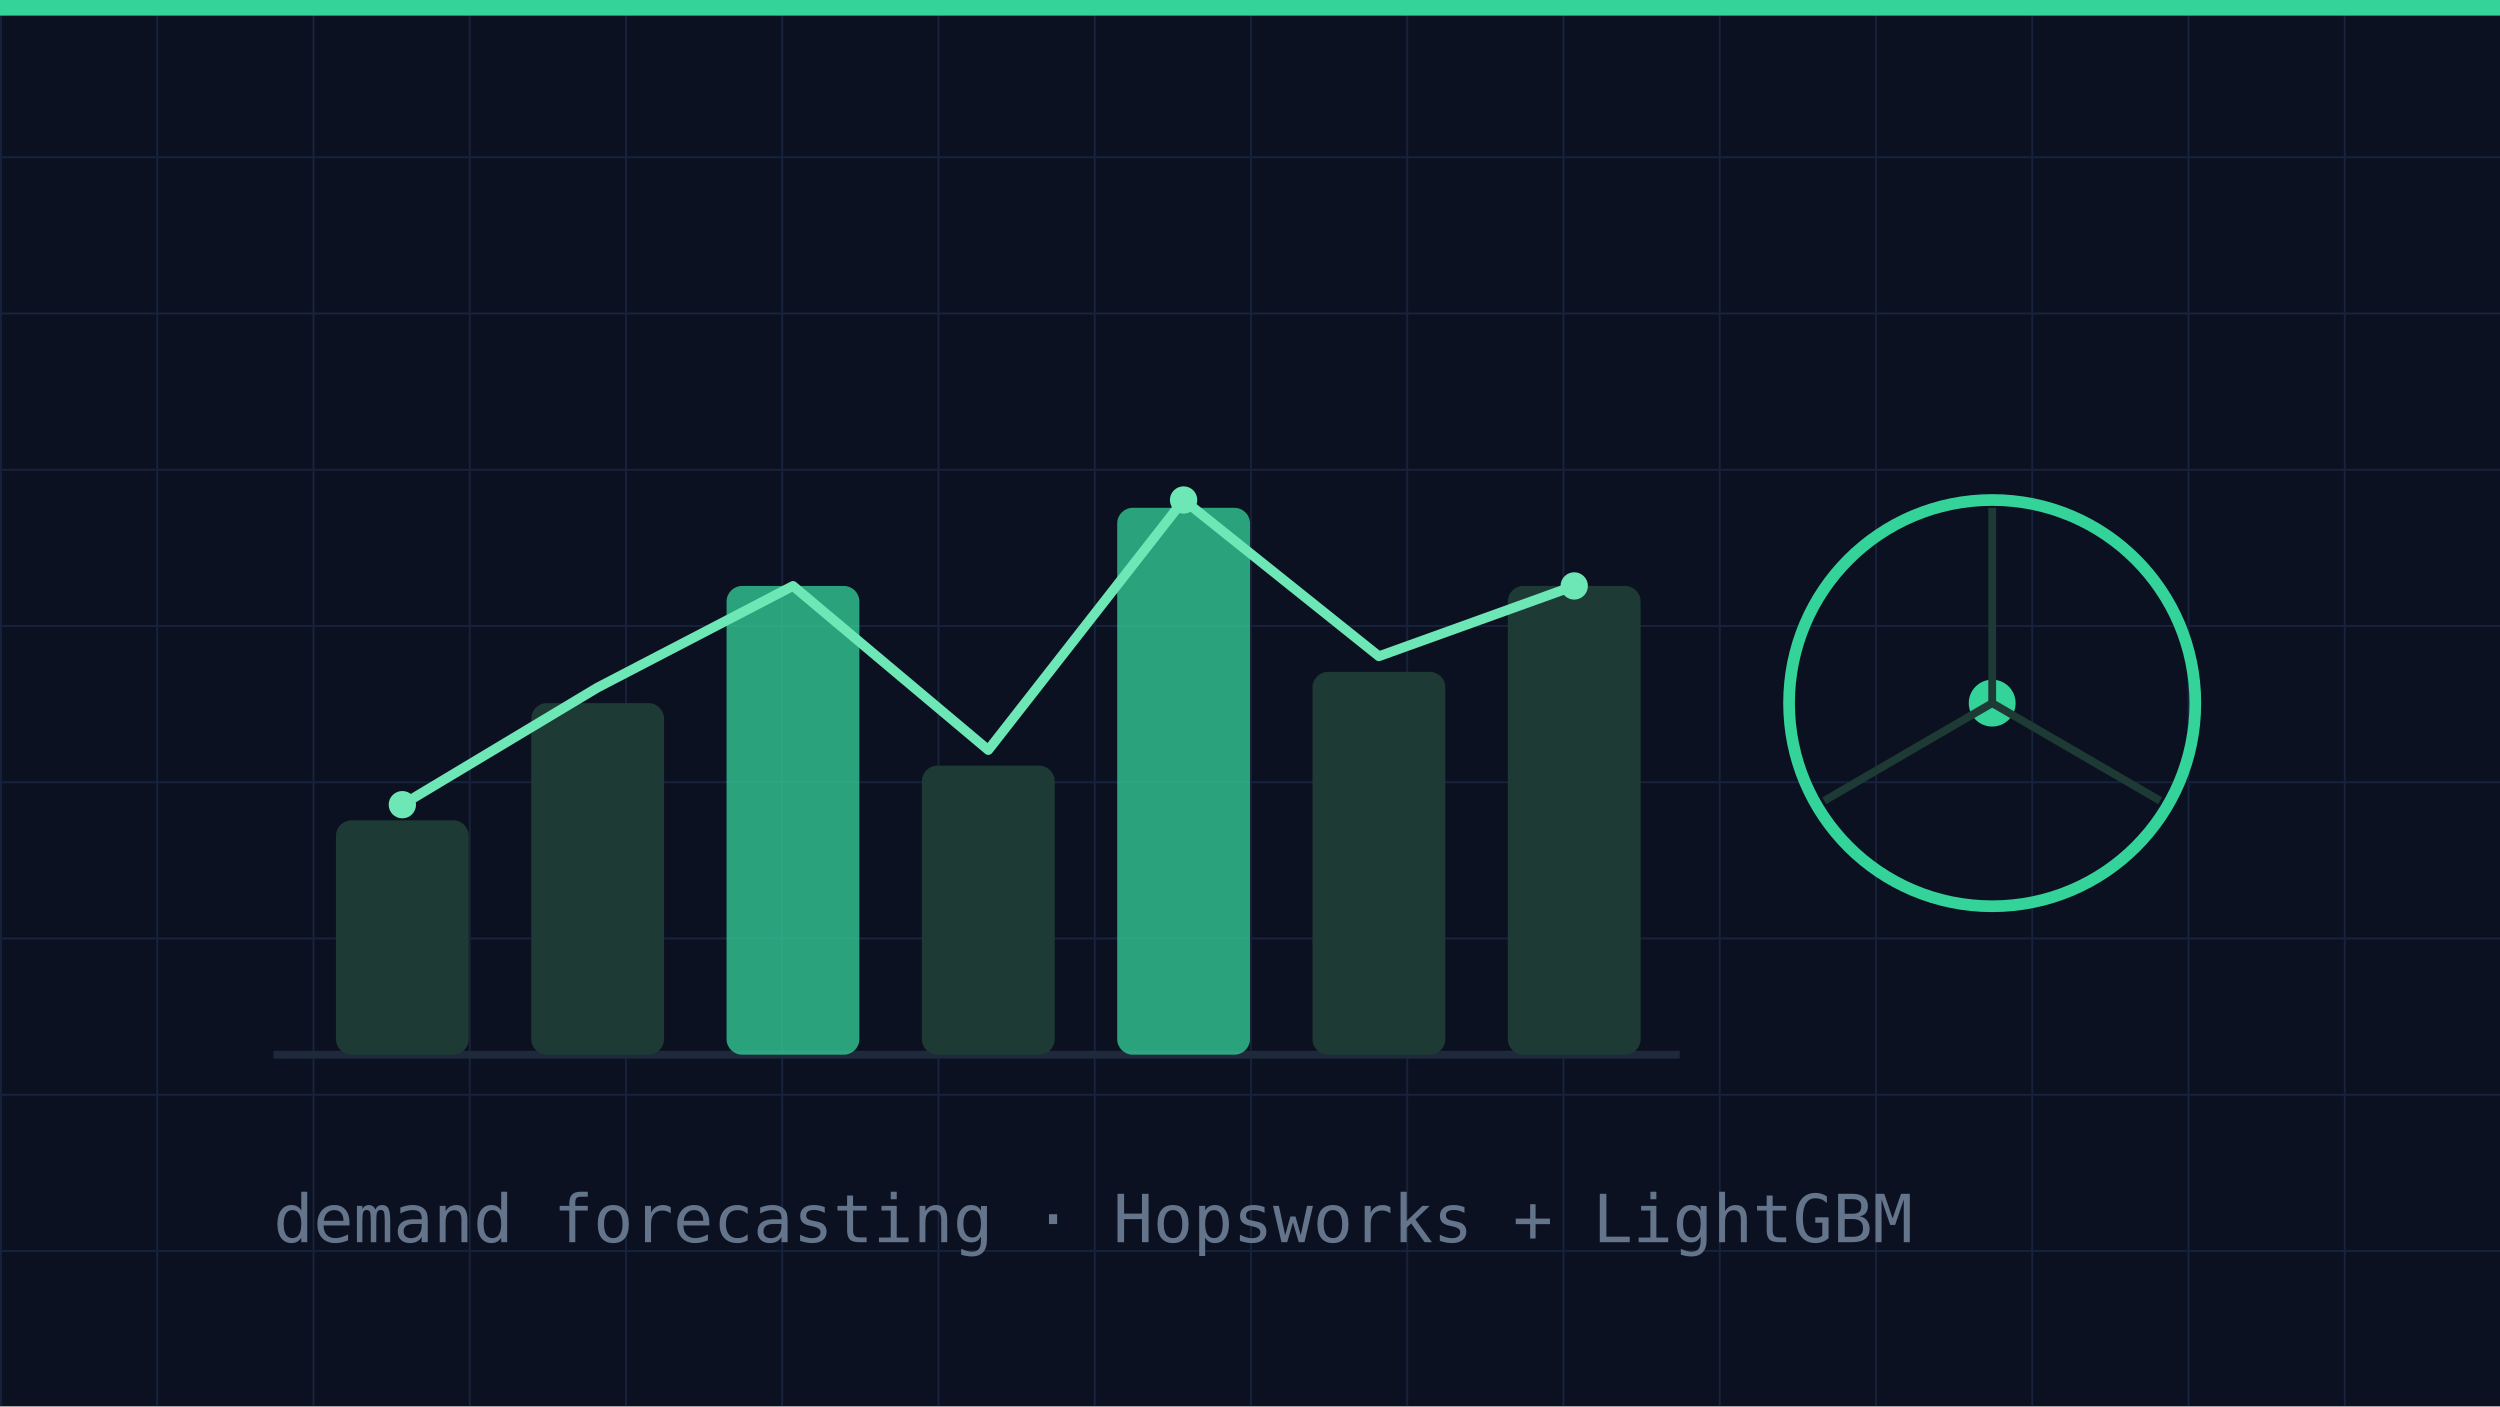
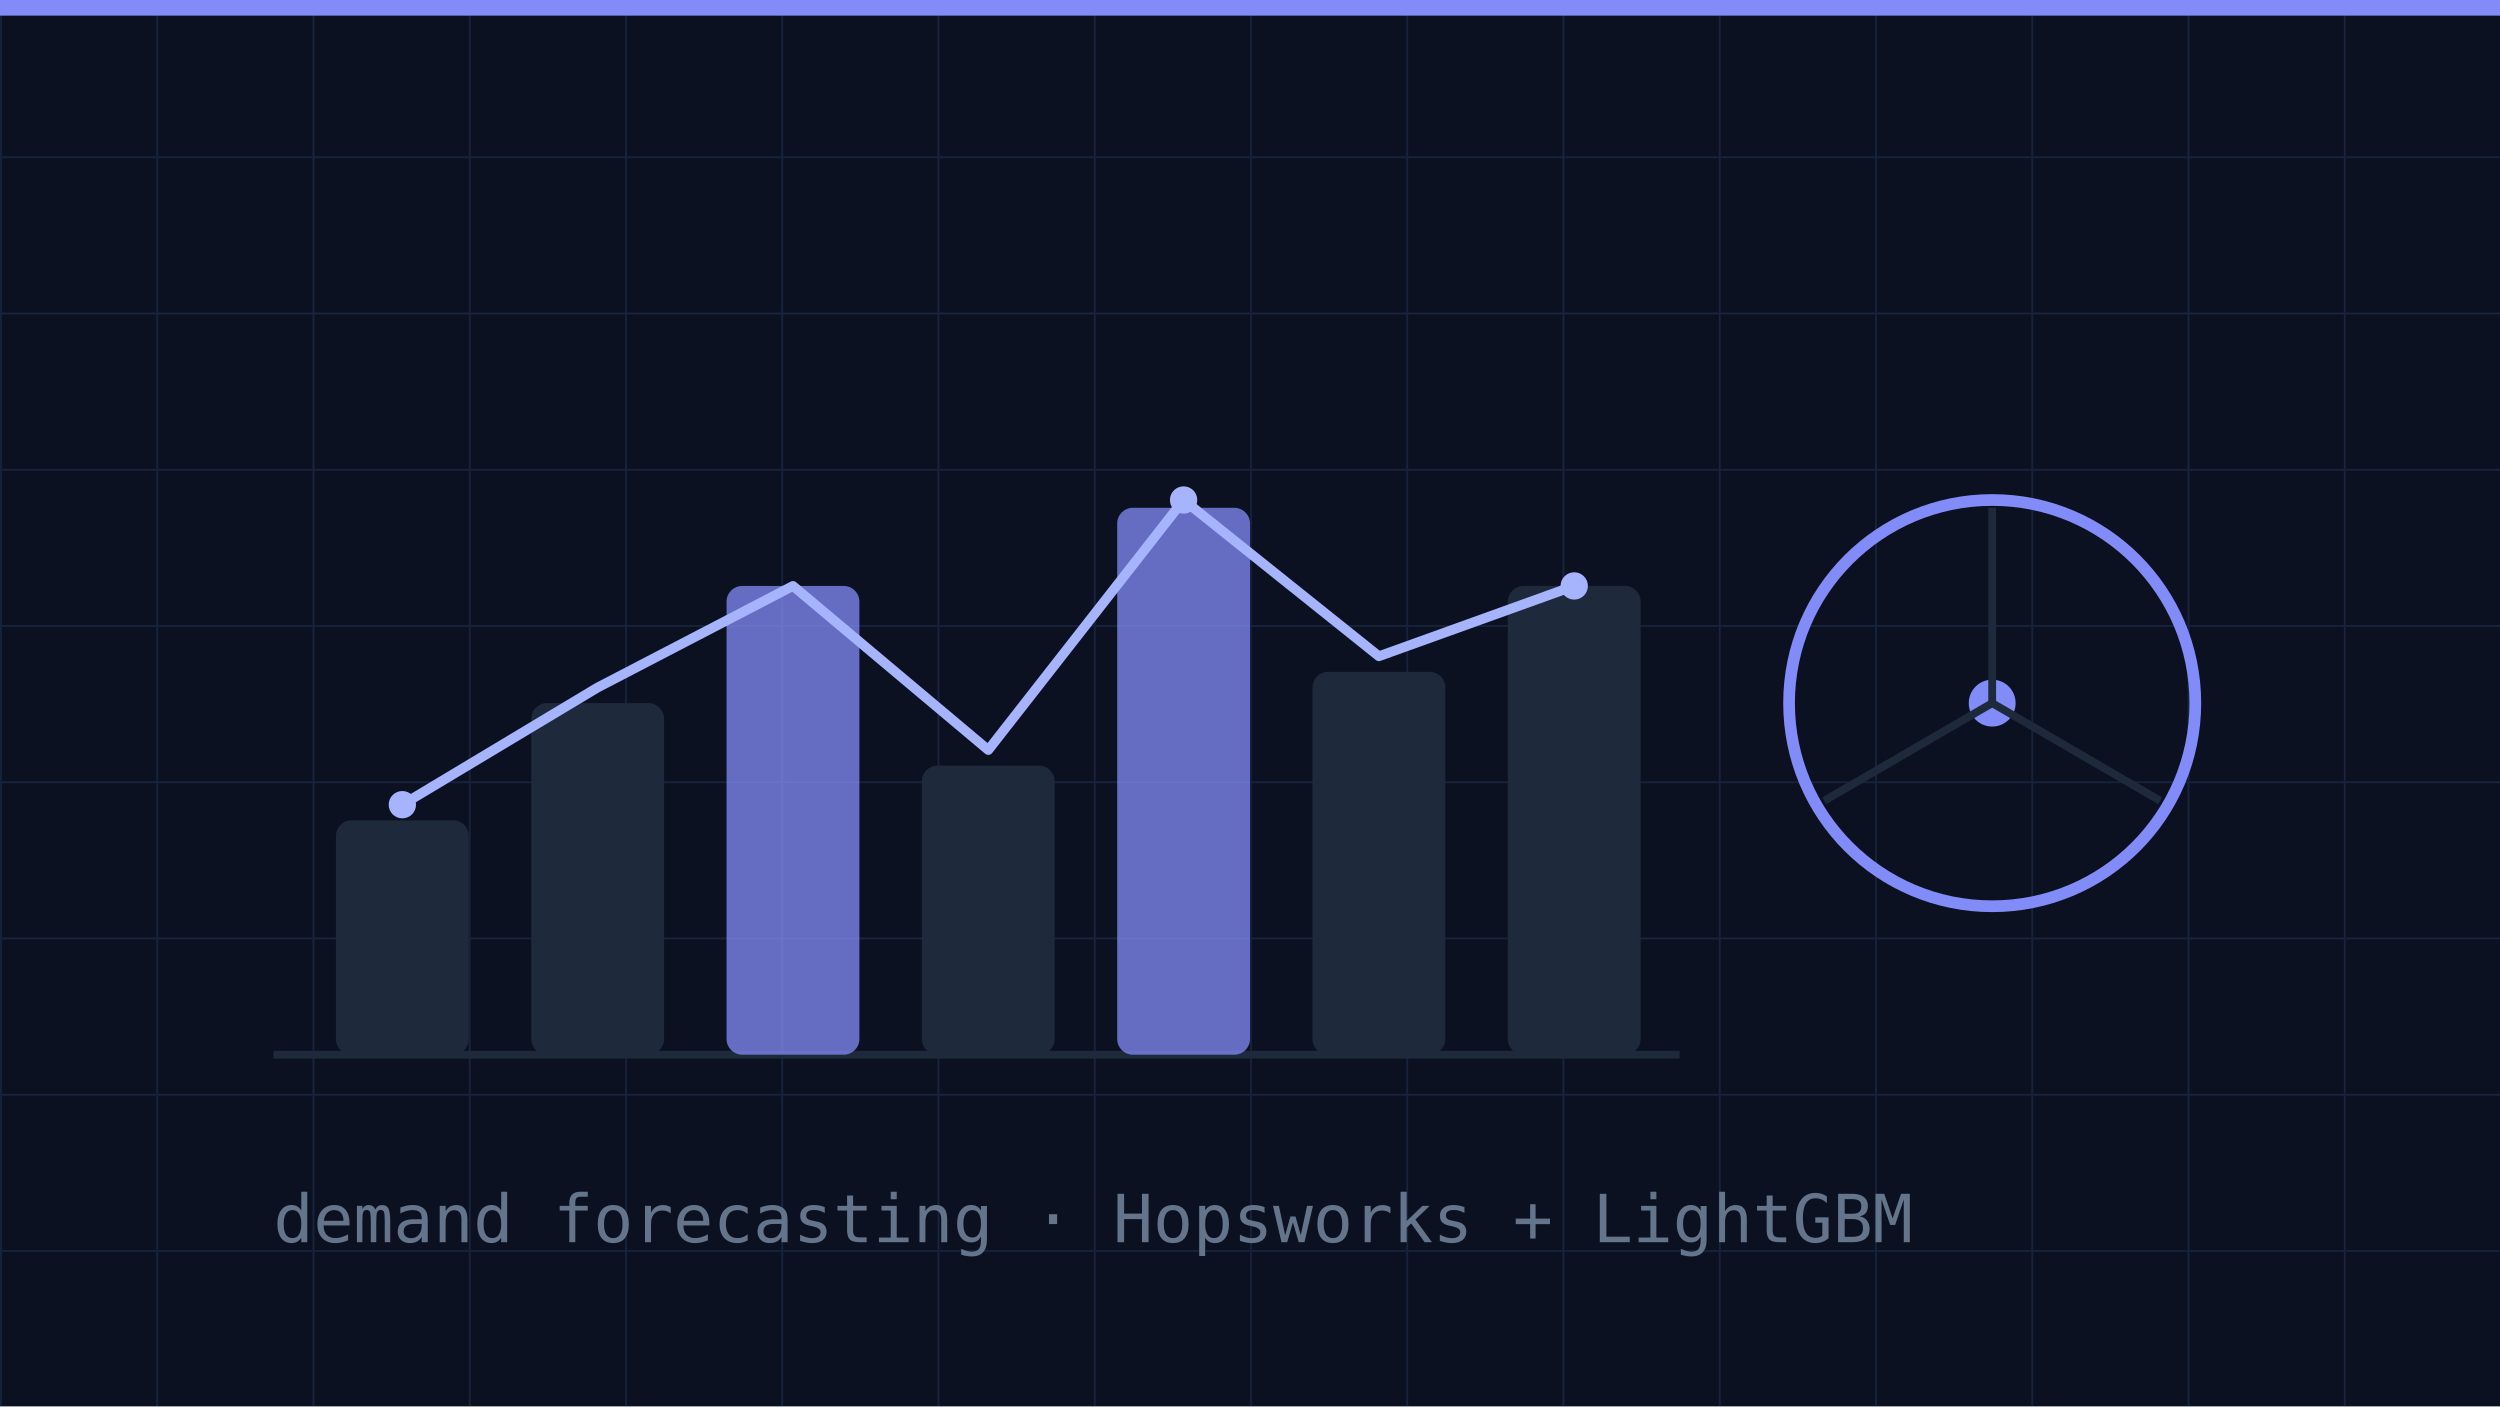
<svg xmlns="http://www.w3.org/2000/svg" viewBox="0 0 640 360" fill="none">
  <defs>
    <pattern id="g2" width="40" height="40" patternUnits="userSpaceOnUse">
      <path d="M40 0H0V40" fill="none" stroke="#16213a" stroke-width="1" />
    </pattern>
  </defs>
  <rect width="640" height="360" fill="#0b1120" />
  <rect width="640" height="360" fill="url(#g2)" />
-   <rect width="640" height="4" fill="#34d399" />
+   <rect width="640" height="4" fill="#818cf8" />
  <line x1="70" y1="270" x2="430" y2="270" stroke="#1e293b" stroke-width="2" />
-   <rect x="86" y="210" width="34" height="60" rx="4" fill="#1e3a34" />
-   <rect x="136" y="180" width="34" height="90" rx="4" fill="#1e3a34" />
-   <rect x="186" y="150" width="34" height="120" rx="4" fill="#34d399" fill-opacity="0.75" />
-   <rect x="236" y="196" width="34" height="74" rx="4" fill="#1e3a34" />
-   <rect x="286" y="130" width="34" height="140" rx="4" fill="#34d399" fill-opacity="0.75" />
-   <rect x="336" y="172" width="34" height="98" rx="4" fill="#1e3a34" />
-   <rect x="386" y="150" width="34" height="120" rx="4" fill="#1e3a34" />
-   <polyline points="103,206 153,176 203,150 253,192 303,128 353,168 403,150" stroke="#6ee7b7" stroke-width="2.5" fill="none" stroke-linejoin="round" stroke-linecap="round" />
-   <circle cx="103" cy="206" r="3.5" fill="#6ee7b7" />
-   <circle cx="303" cy="128" r="3.5" fill="#6ee7b7" />
-   <circle cx="403" cy="150" r="3.5" fill="#6ee7b7" />
-   <circle cx="510" cy="180" r="52" fill="none" stroke="#34d399" stroke-width="3" />
-   <circle cx="510" cy="180" r="6" fill="#34d399" />
-   <g stroke="#1e3a34" stroke-width="2">
+   <rect x="86" y="210" width="34" height="60" rx="4" fill="#1e293b" />
+   <rect x="136" y="180" width="34" height="90" rx="4" fill="#1e293b" />
+   <rect x="186" y="150" width="34" height="120" rx="4" fill="#818cf8" fill-opacity="0.75" />
+   <rect x="236" y="196" width="34" height="74" rx="4" fill="#1e293b" />
+   <rect x="286" y="130" width="34" height="140" rx="4" fill="#818cf8" fill-opacity="0.75" />
+   <rect x="336" y="172" width="34" height="98" rx="4" fill="#1e293b" />
+   <rect x="386" y="150" width="34" height="120" rx="4" fill="#1e293b" />
+   <polyline points="103,206 153,176 203,150 253,192 303,128 353,168 403,150" stroke="#a5b4fc" stroke-width="2.5" fill="none" stroke-linejoin="round" stroke-linecap="round" />
+   <circle cx="103" cy="206" r="3.5" fill="#a5b4fc" />
+   <circle cx="303" cy="128" r="3.5" fill="#a5b4fc" />
+   <circle cx="403" cy="150" r="3.5" fill="#a5b4fc" />
+   <circle cx="510" cy="180" r="52" fill="none" stroke="#818cf8" stroke-width="3" />
+   <circle cx="510" cy="180" r="6" fill="#818cf8" />
+   <g stroke="#1e293b" stroke-width="2">
    <line x1="510" y1="180" x2="510" y2="130" />
    <line x1="510" y1="180" x2="553" y2="205" />
    <line x1="510" y1="180" x2="467" y2="205" />
  </g>
  <text x="70" y="318" fill="#64748b" font-family="monospace" font-size="17">demand forecasting · Hopsworks + LightGBM</text>
</svg>
